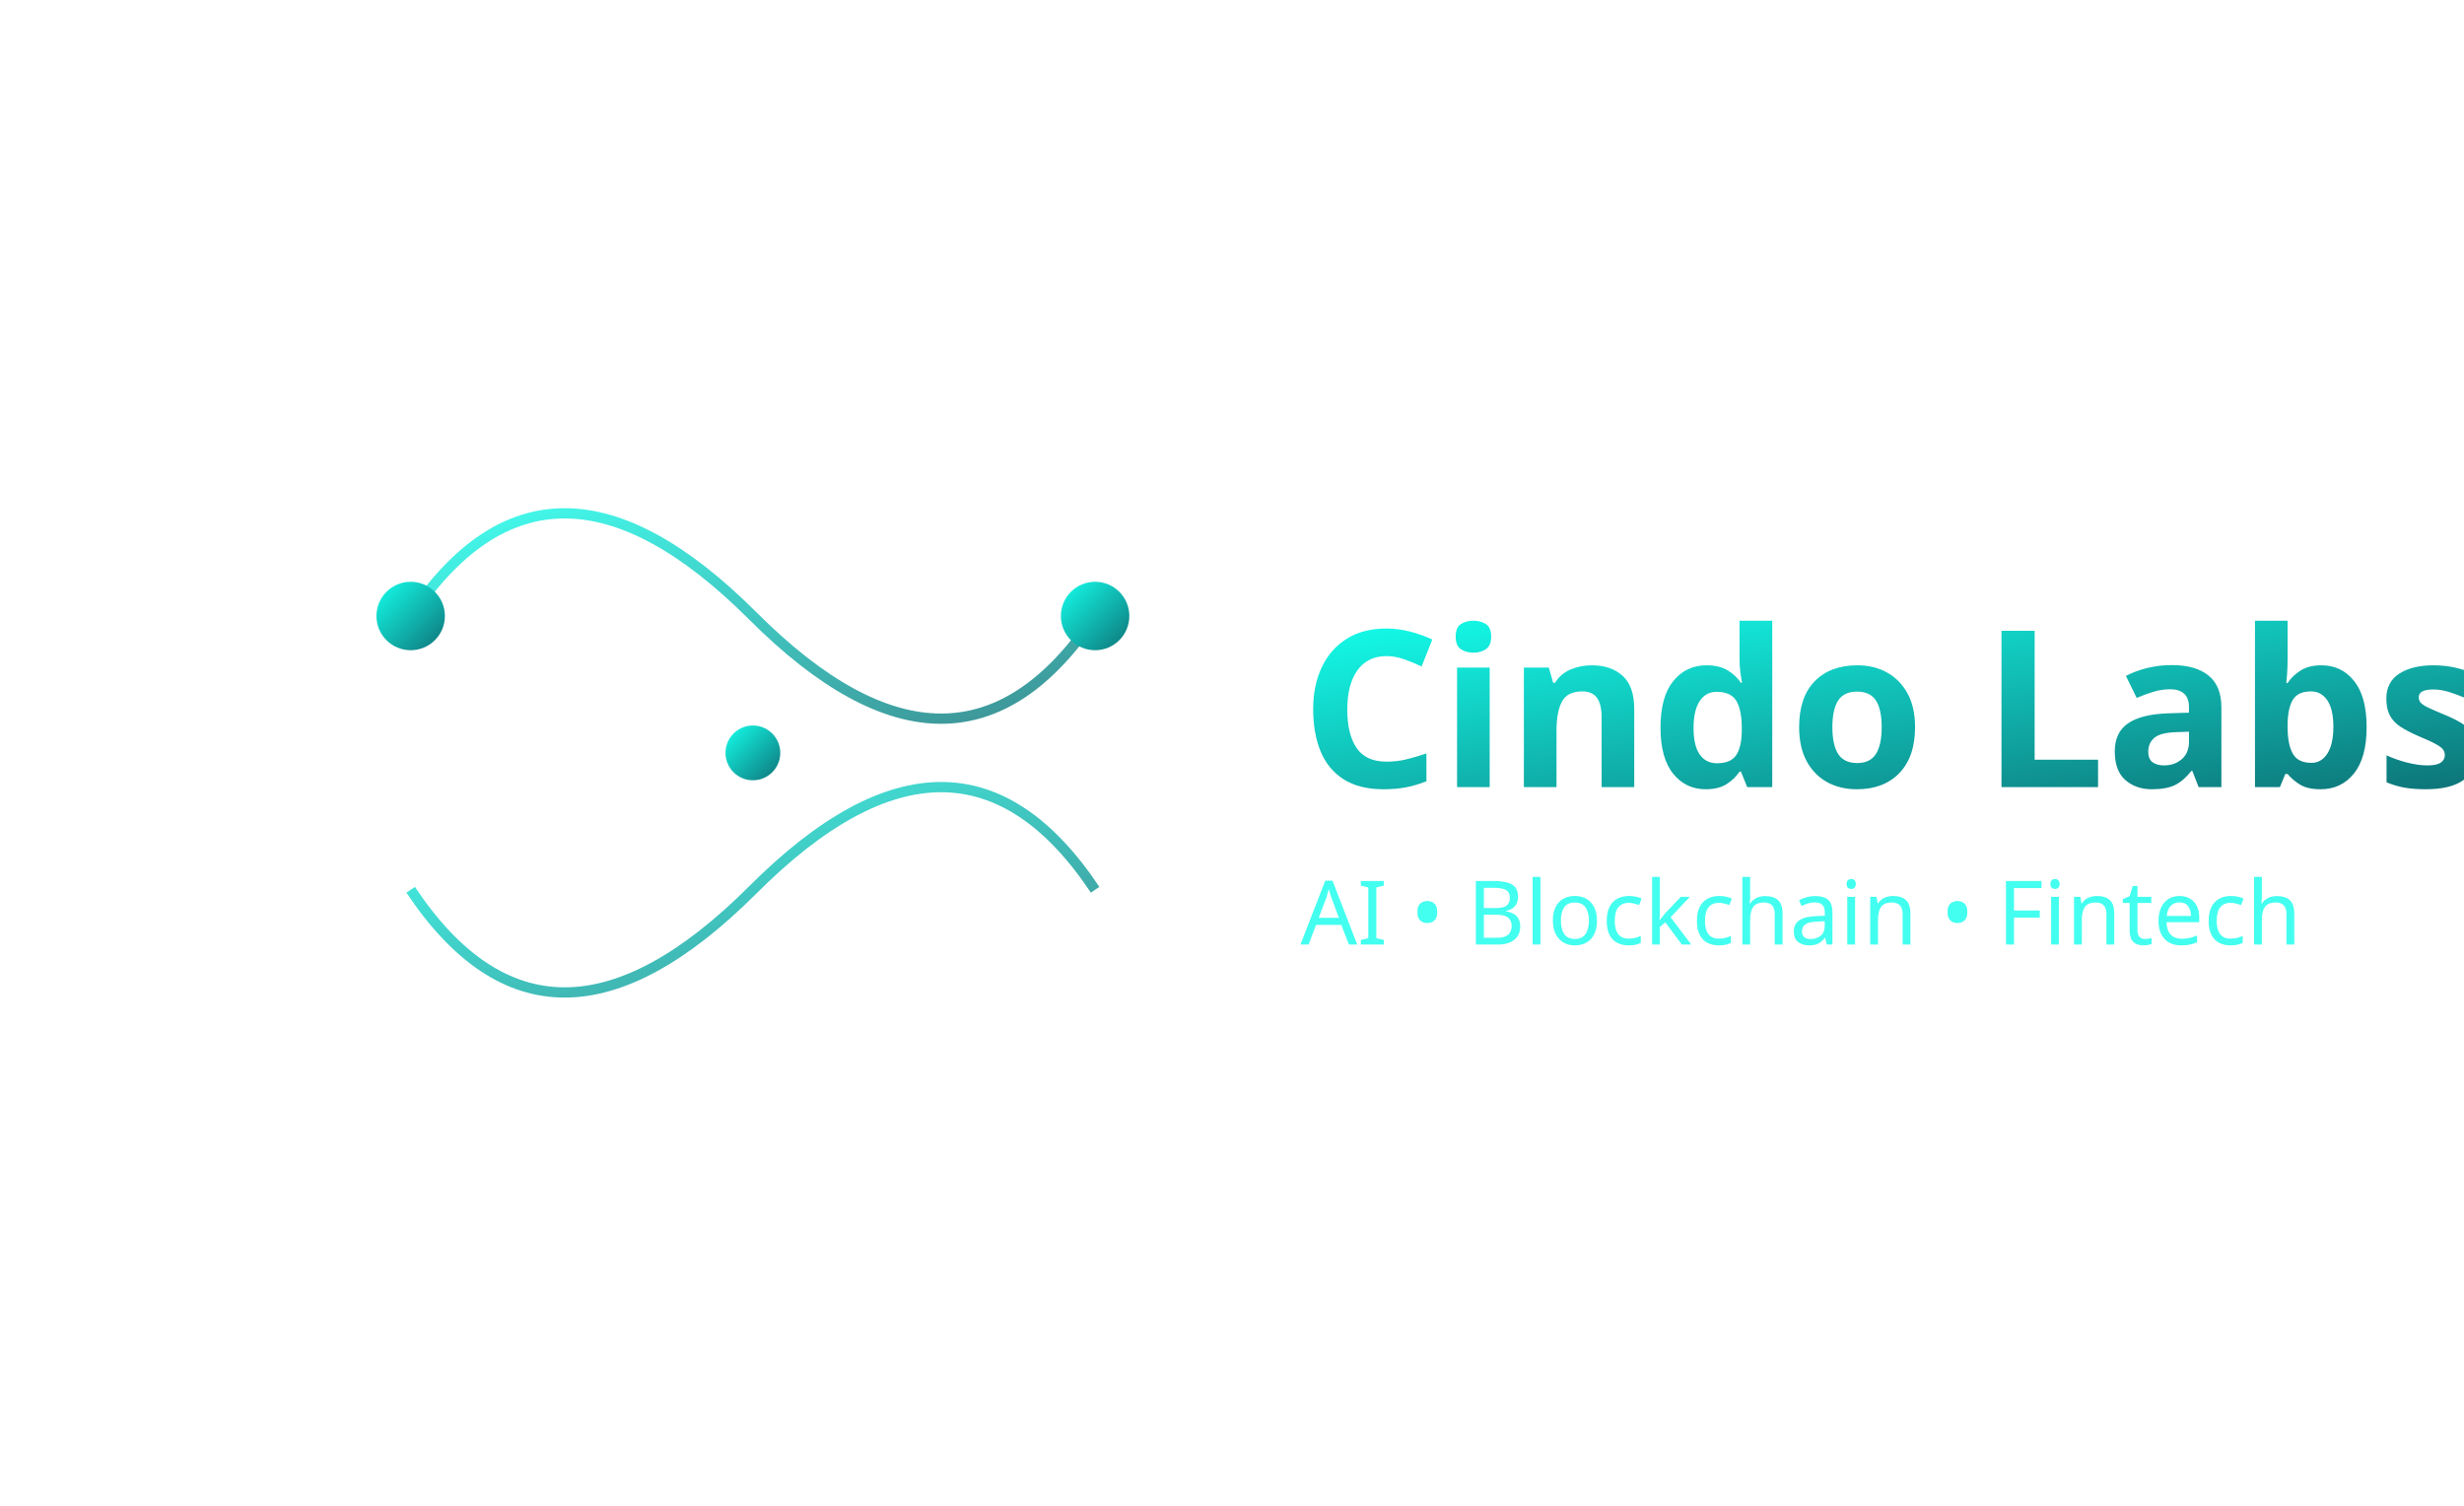
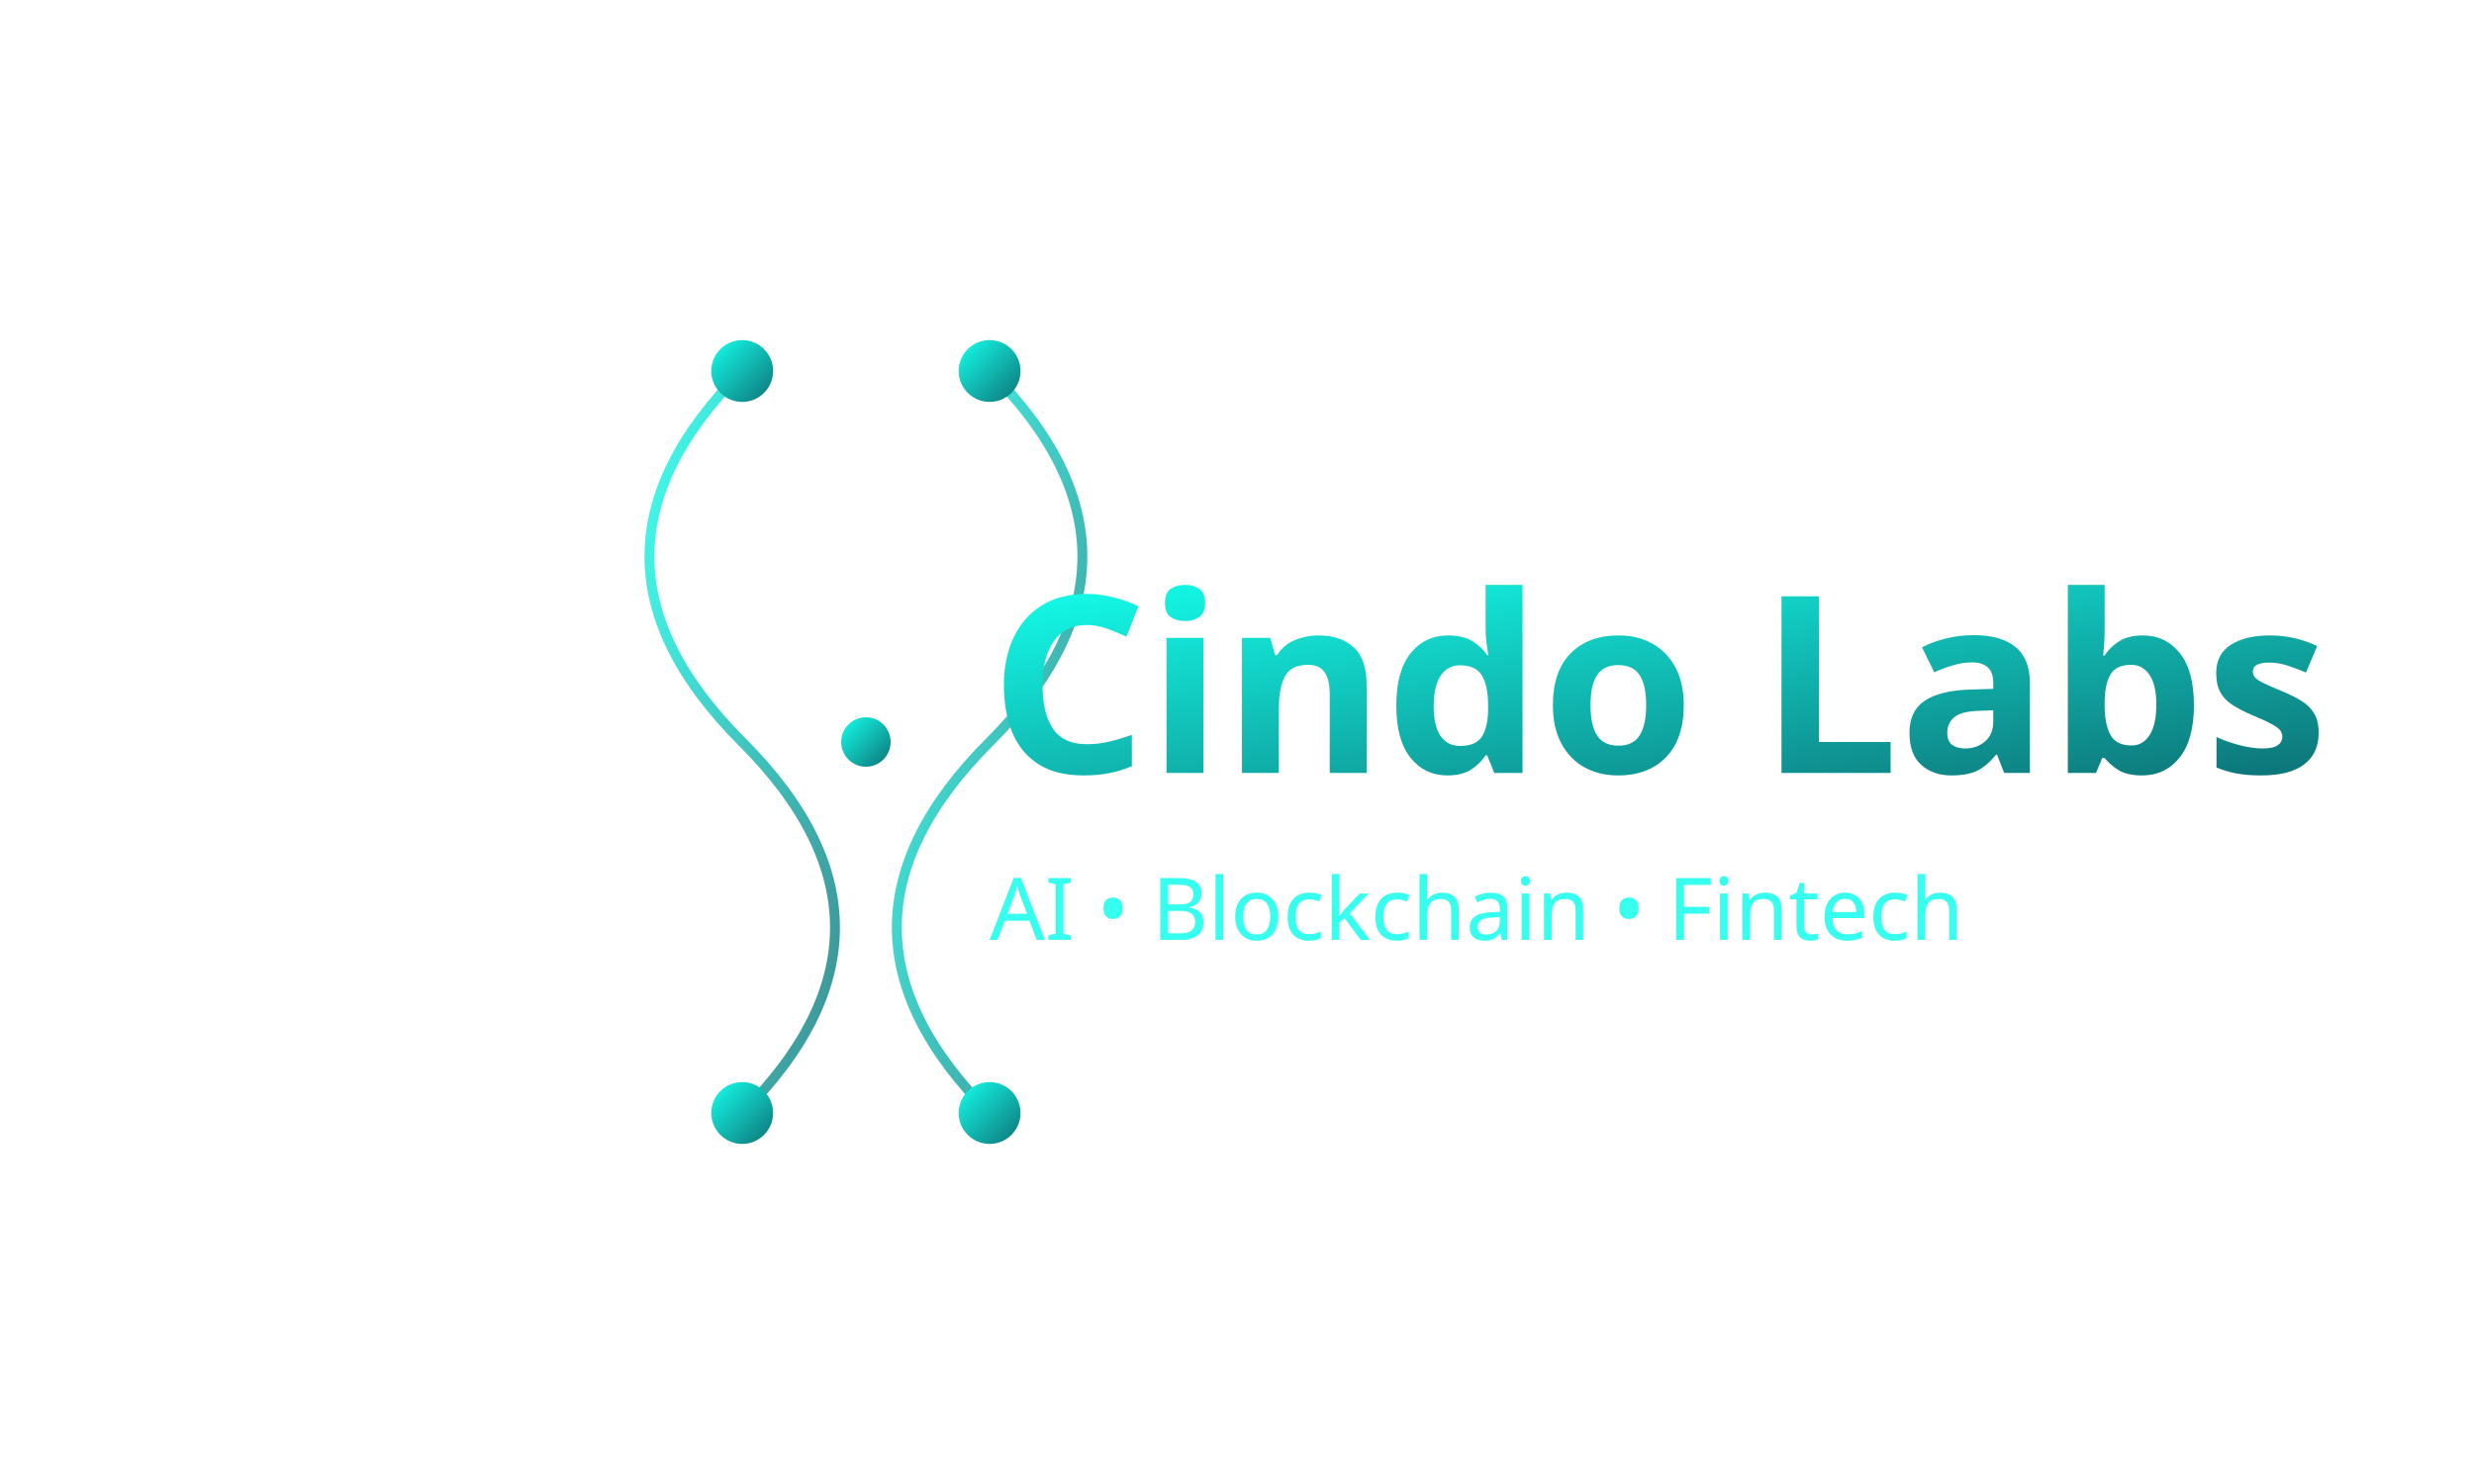
- <svg xmlns="http://www.w3.org/2000/svg" width="360" height="220" viewBox="0 0 360 220" role="img" aria-label="Cindo Labs Fintech AI Logo">
+ <svg xmlns="http://www.w3.org/2000/svg" width="400" height="240" viewBox="0 0 400 240" role="img" aria-label="Cindo Labs Fintech AI Logo Vertical Neural Lines - More Left">
  <defs>
-     <linearGradient id="neuralGrad" x1="0" y1="0" x2="100%" y2="100%">
+     <linearGradient id="neuralGrad" x1="0%" y1="0%" x2="100%" y2="100%">
      <stop offset="0%" stop-color="#14FFEC" />
      <stop offset="100%" stop-color="#0D7377" />
    </linearGradient>
  </defs>
-   <g stroke="url(#neuralGrad)" stroke-width="1.5" opacity="0.8" fill="none">
-     <path d="M60 90 Q80 60, 110 90 T160 90" />
-     <path d="M60 130 Q80 160, 110 130 T160 130" />
+   <g stroke="url(#neuralGrad)" stroke-width="1.6" opacity="0.8" fill="none" transform="translate(10, 20)">
+     <path d="M110 40 Q80 70, 110 100 T110 160" />
+     <path d="M150 40 Q180 70, 150 100 T150 160" />
  </g>
-   <circle cx="60" cy="90" r="5" fill="url(#neuralGrad)">
-     <animate attributeName="r" values="5;7;5" dur="2s" repeatCount="indefinite" />
-   </circle>
-   <circle cx="160" cy="90" r="5" fill="url(#neuralGrad)" />
-   <circle cx="110" cy="110" r="4" fill="url(#neuralGrad)">
-     <animate attributeName="r" values="4;6;4" dur="1.5s" repeatCount="indefinite" />
-   </circle>
-   <text x="190" y="115" font-family="Poppins, Montserrat, sans-serif" font-size="32" font-weight="700" fill="url(#neuralGrad)">
+   <g transform="translate(10, 20)">
+     <circle cx="110" cy="40" r="5" fill="url(#neuralGrad)">
+       <animate attributeName="r" values="5;7;5" dur="2s" repeatCount="indefinite" />
+     </circle>
+     <circle cx="110" cy="160" r="5" fill="url(#neuralGrad)" />
+     <circle cx="150" cy="40" r="5" fill="url(#neuralGrad)" />
+     <circle cx="150" cy="160" r="5" fill="url(#neuralGrad)" />
+     <circle cx="130" cy="100" r="4" fill="url(#neuralGrad)">
+       <animate attributeName="r" values="4;6;4" dur="1.5s" repeatCount="indefinite" />
+     </circle>
+   </g>
+   <text x="160" y="125" font-family="Poppins, Montserrat, sans-serif" font-size="40" font-weight="700" fill="url(#neuralGrad)">
    Cindo Labs
  </text>
-   <text x="190" y="138" font-family="Poppins, sans-serif" font-size="13" fill="#14FFEC" opacity="0.8">
+   <text x="160" y="152" font-family="Poppins, sans-serif" font-size="14" fill="#14FFEC" opacity="0.85">
    AI • Blockchain • Fintech
  </text>
</svg>
